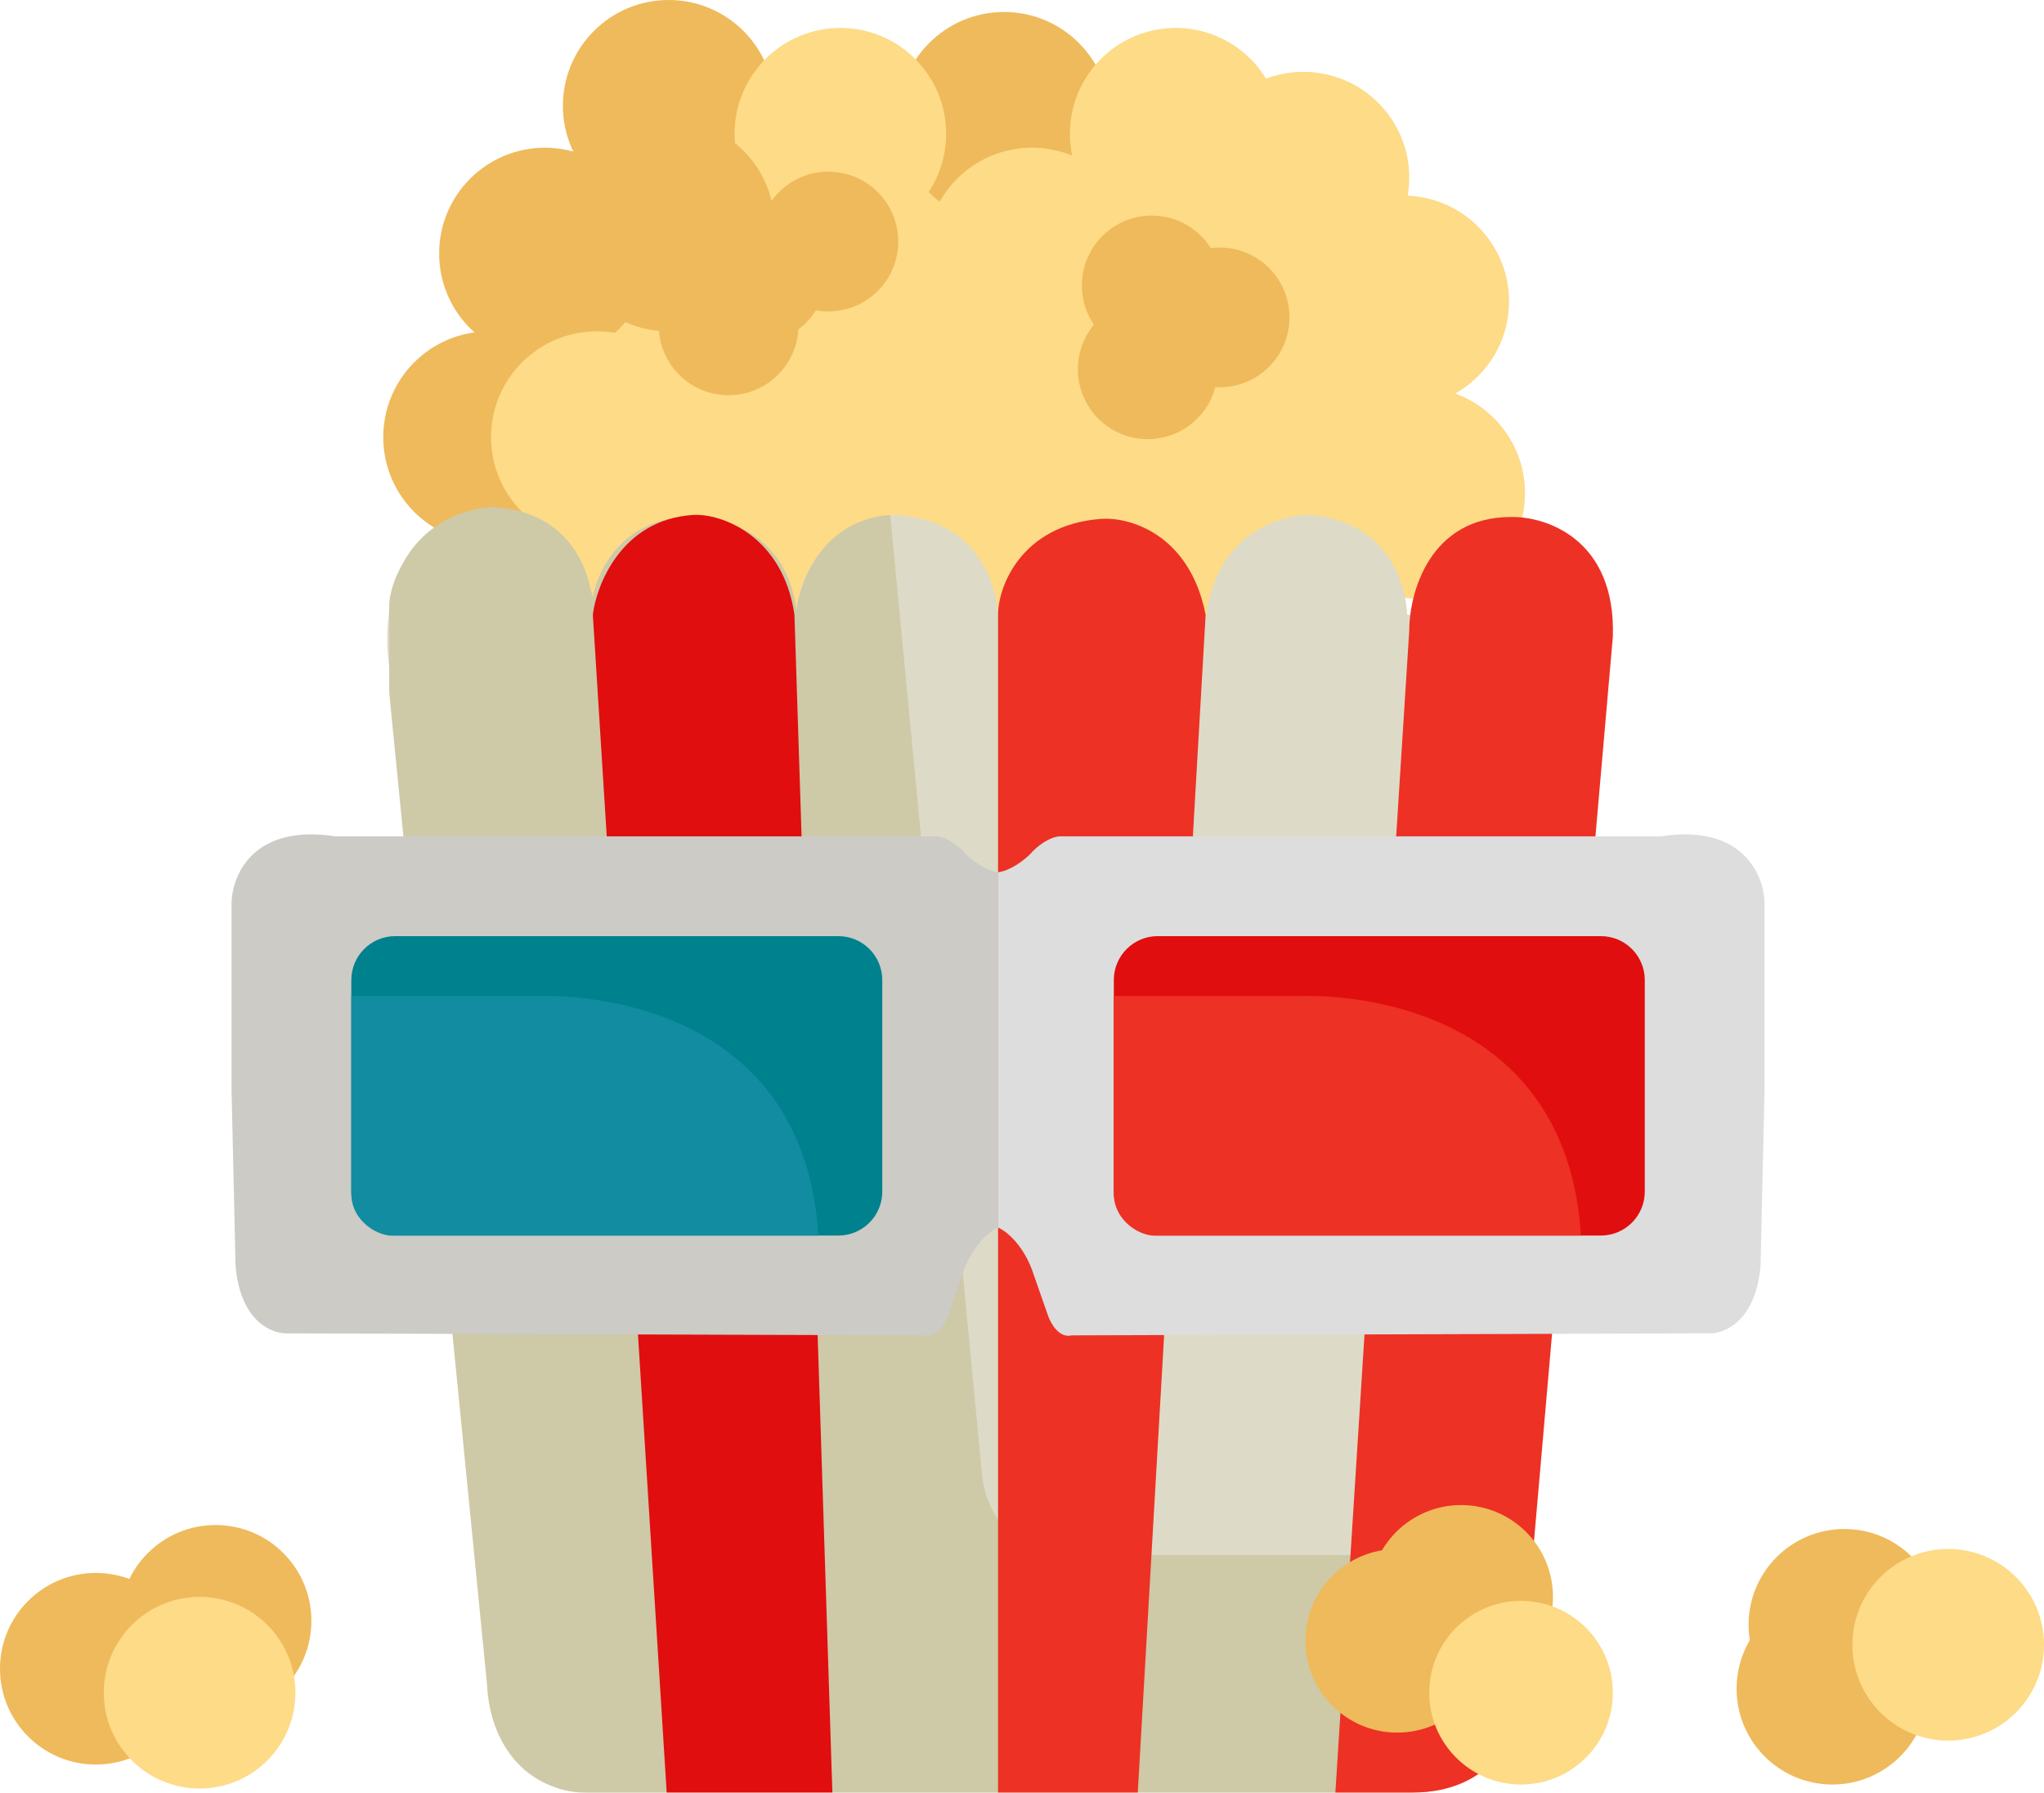
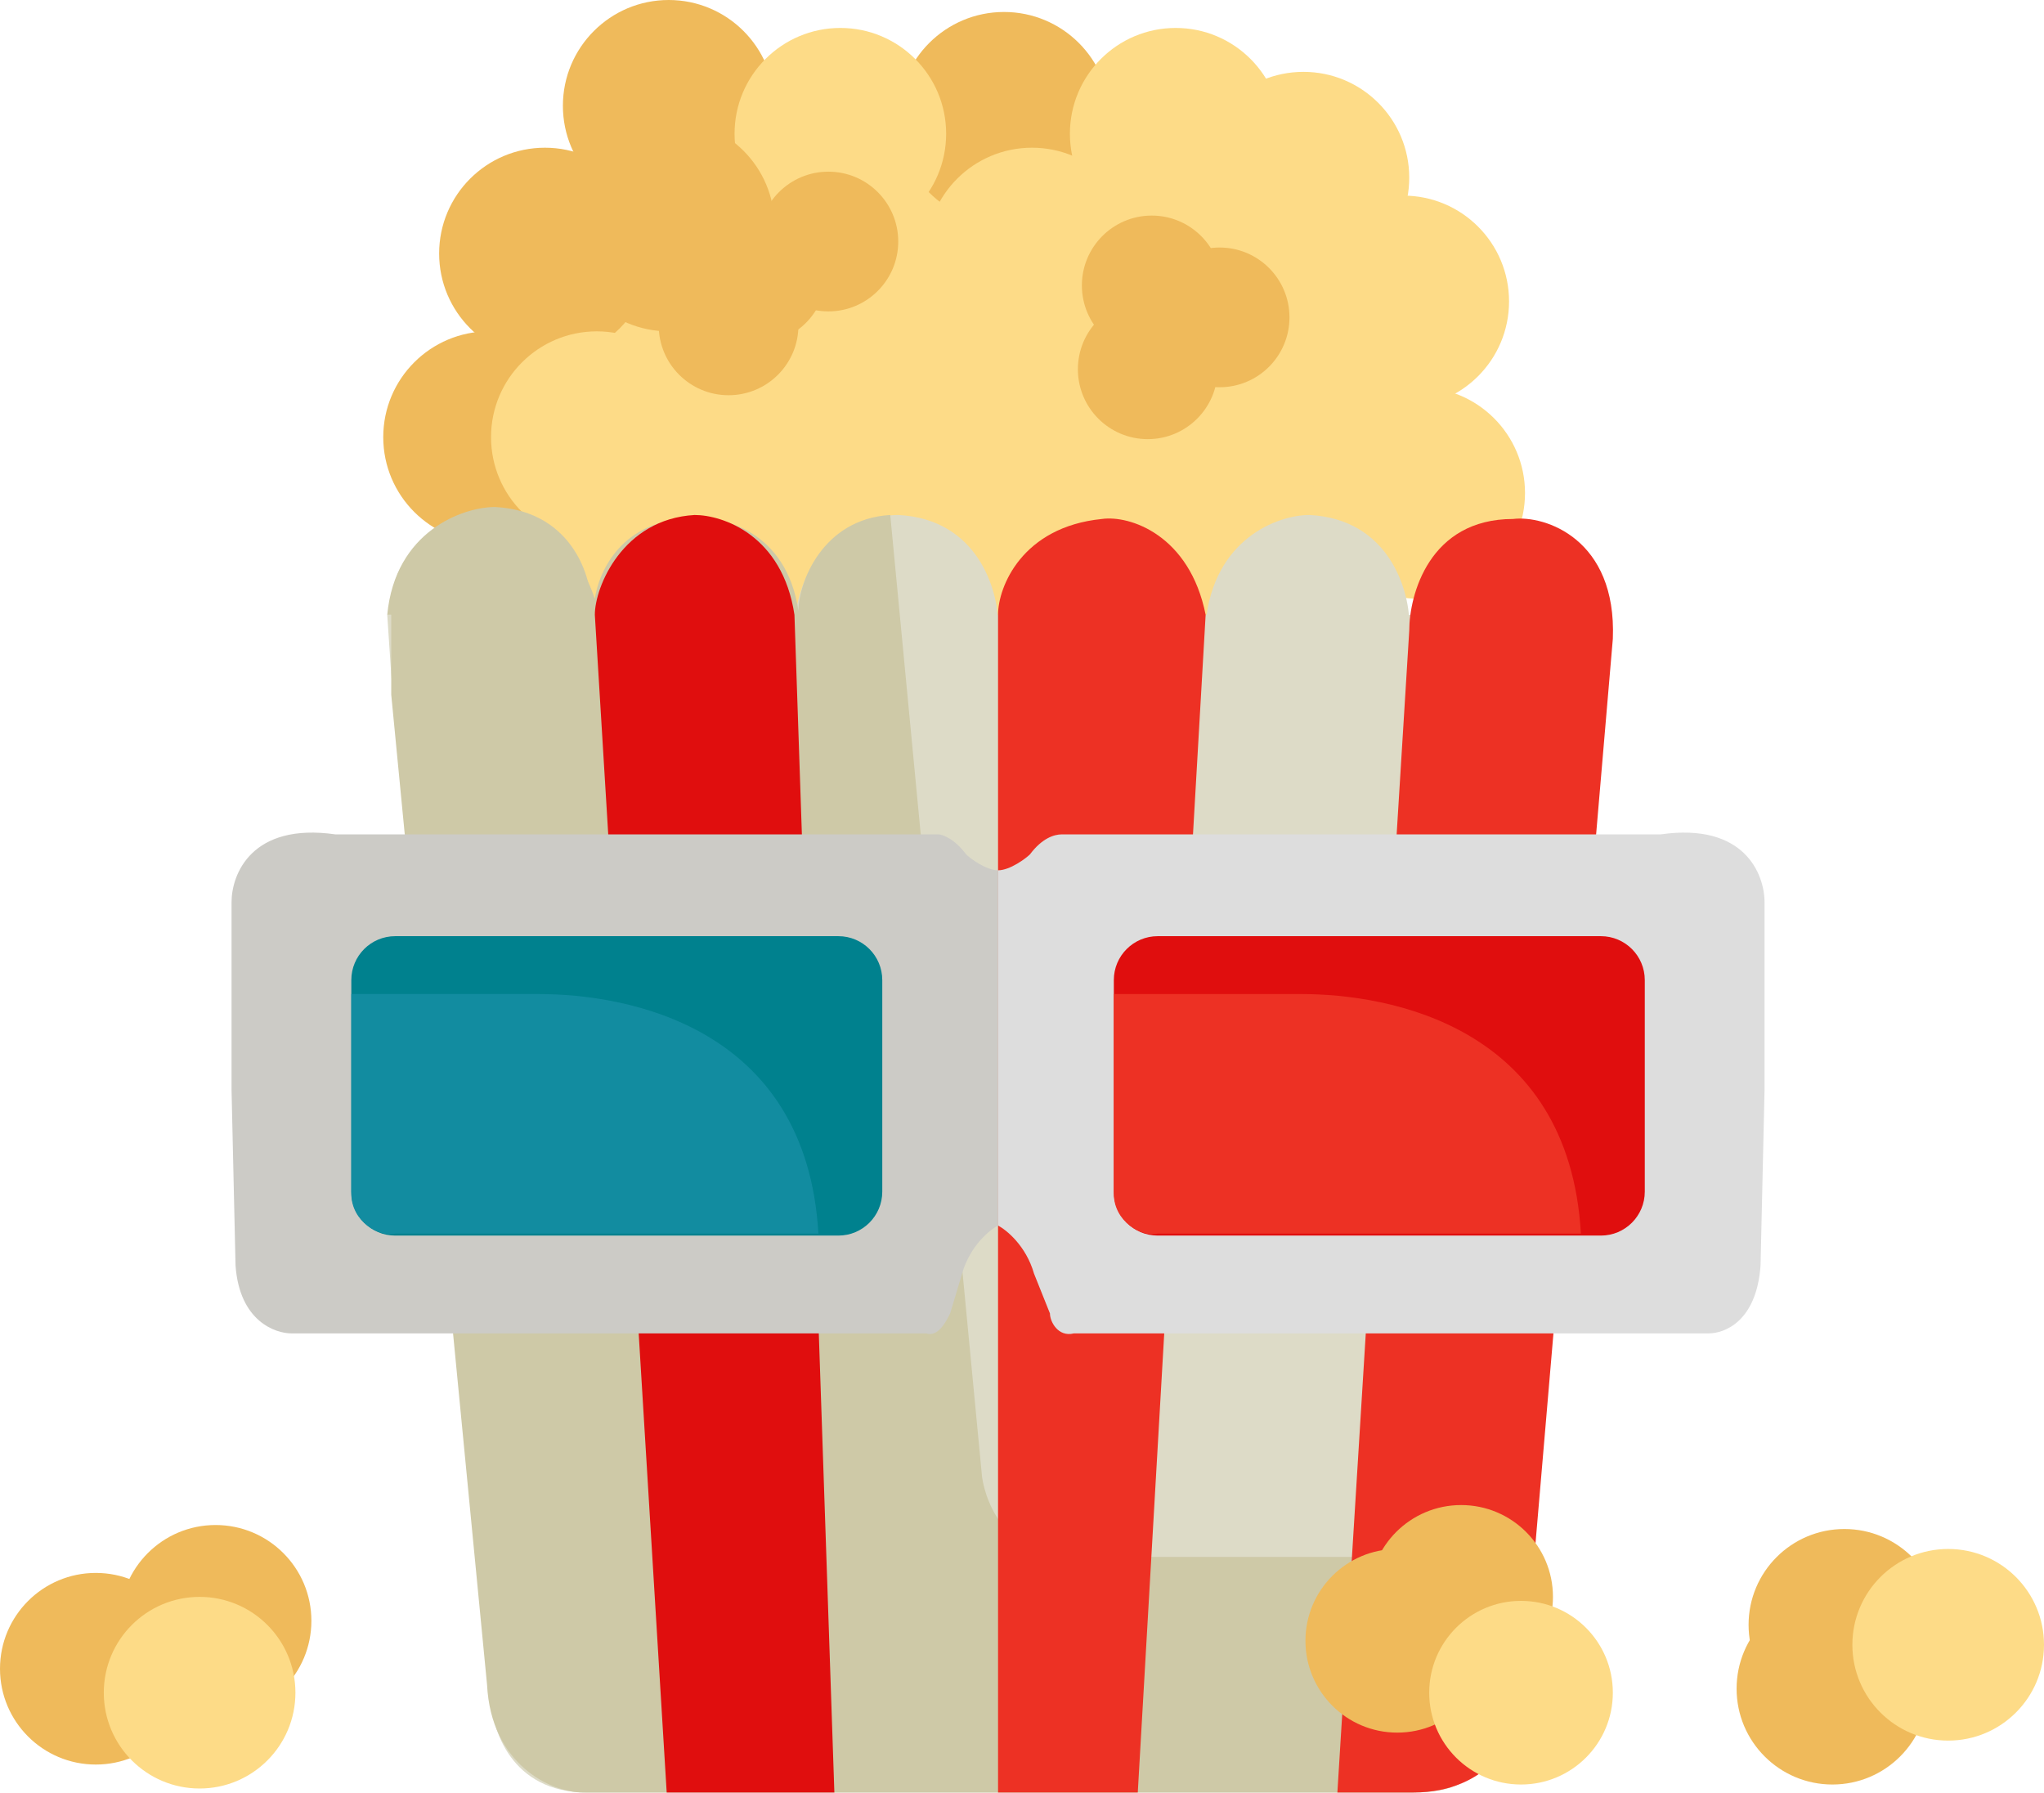
- <svg xmlns="http://www.w3.org/2000/svg" width="512" height="449" viewBox="0 0 512 449">
+ <svg xmlns="http://www.w3.org/2000/svg" viewBox="0 0 512 449">
  <path d="M137 47h206v130H137z" fill="#FDDB87" />
  <circle cx="251.5" cy="29.5" r="26.5" fill="#EFBA5B" />
  <circle cx="294.5" cy="33.5" r="26.5" fill="#FDDB87" />
  <circle cx="351.5" cy="75.5" r="26.5" fill="#FDDB87" />
  <circle cx="355.5" cy="123.5" r="26.5" fill="#FDDB87" />
  <circle cx="167.5" cy="26.5" r="26.5" fill="#EFBA5B" />
  <circle cx="210.5" cy="33.5" r="26.5" fill="#FDDB87" />
  <circle cx="136.5" cy="63.5" r="26.5" fill="#EFBA5B" />
  <circle cx="122.5" cy="109.5" r="26.5" fill="#EFBA5B" />
  <circle cx="149.5" cy="109.5" r="26.5" fill="#FDDB87" />
  <circle cx="167.5" cy="56.5" r="26.5" fill="#EFBA5B" />
  <circle cx="305.5" cy="109.5" r="26.5" fill="#FDDB87" />
  <circle cx="258.5" cy="63.5" r="26.5" fill="#FDDB87" />
  <circle cx="220.5" cy="82.5" r="26.5" fill="#FDDB87" />
  <circle cx="326.5" cy="44.5" r="26.5" fill="#FDDB87" />
  <circle cx="287.5" cy="92.5" r="17.5" fill="#EFBA5B" />
  <circle cx="182.5" cy="81.5" r="17.5" fill="#EFBA5B" />
  <circle cx="305.5" cy="79.5" r="17.5" fill="#EFBA5B" />
  <circle cx="207.5" cy="60.5" r="17.5" fill="#EFBA5B" />
  <circle cx="288.5" cy="71.5" r="17.5" fill="#EFBA5B" />
  <circle cx="189.5" cy="68.5" r="17.5" fill="#EFBA5B" />
-   <path d="M327.5 129c20.8 1.2 25.333 18.5 25 27H302c1.6-21.2 17.667-26.833 25.5-27Zm-103 0c20.8 1.2 25.833 18.5 25.5 27h-51c1.6-21.2 17.667-26.833 25.5-27Z" fill="#DDDBC7" />
-   <path d="m123.5 127c20.8 1.2 25.332 18.5 24.999 27h-51.102c1.6-21.2 18.269-26.833 26.103-27z" fill="#CEC9A7" />
-   <path d="m122.7 425-25-256.5c-0.856-5.525-0.88-10.332-0.296-14.5h152.8v295h-103c-18.8-0.4-24.167-16.167-24.5-24z" fill="#DDDBC7" />
-   <path d="m377.5 425 25-256.5c.856-5.525.881-10.332.296-14.5H250v295h103c18.8-.4 24.167-16.167 24.5-24Z" fill="#DDDBC7" />
-   <path d="M246 369.5 223 129c-16.8 1.2-22.667 16.5-23.5 24-2.4-19.6-18.667-23.833-26.5-23.5-16.8 0-23.333 13.333-24.5 20-5.2-17.2-19.167-20.5-25.5-20-18.8.4-24.833 14.5-25.5 21.5v22.5L122 422c1 20 15.5 27 24 27h207.5c10 0 13.333-3.167 14.5-4.5l7-13.5-7.5-41.5H272c-19.2 2.4-25.333-12.333-26-20Z" fill="#CEC9A7" />
-   <path d="m275.5 130c-19.6 1.6-25.5 16.833-25.5 24v295h35l17-295c-4-20.4-19.333-24.667-26.5-24z" fill="#ED3124" />
-   <path d="M148.5 154 167 449h41.5L199 154c-2.8-19.6-18.167-25.5-25.5-25-18 1.2-24.167 17.833-25 25Z" fill="#E00E0E" />
-   <path d="M378.5 129.5c-20.4 0-25.5 19-25.5 28.5l-18.5 291H354c18.8 0 25.5-13.667 26.5-20L404 159.5c.8-24.4-16.667-30.167-25.5-30Z" fill="#ED3124" />
-   <path d="M442 226.492v46.5l-1 44c-1.2 14.4-9.5 17.333-13.5 17l-159 .5c-3.2.8-5.333-3-6-5l-3.5-10c-2.4-7.6-7-11.167-9-12v-89c3.2-.4 6.667-3.167 8-4.5 3.2-3.6 6.333-4.5 7.5-4.5H416c20.8-3.2 26 10 26 17Z" fill="#DDD" />
-   <rect x="279" y="234.49" width="133" height="75" rx="11" fill="#E00E0E" />
-   <path d="M325.5 249.492H279v49.5c0 7 7 11 11 10.5h106c-3.2-52-48.5-60.5-70.5-60Z" fill="#ED3124" />
-   <path d="M58 226.492v46.5l1 44c1.2 14.4 9.5 17.333 13.5 17l159 .5c3.2.8 5.333-3 6-5l3.5-10c2.4-7.6 7-11.167 9-12v-89c-3.2-.4-6.667-3.167-8-4.5-3.2-3.6-6.333-4.5-7.5-4.5H84c-20.8-3.2-26 10-26 17Z" fill="#CCCBC6" />
-   <rect x="88" y="234.49" width="133" height="75" rx="11" fill="#00818E" />
-   <path d="M134.5 249.492H88v49.5c0 7 7 11 11 10.5h106c-3.2-52-48.5-60.5-70.5-60Z" fill="#128CA0" />
+   <path d="M328 129c20 1 25 19 25 27h-51c2-21 18-27 26-27Zm-103 0c20 1 25 19 25 27h-51c2-21 18-27 26-27Z" fill="#DDDBC7" />
+   <path d="M124 127c20 1 25 19 24 27H97c2-21 19-27 27-27z" fill="#CEC9A7" />
+   <path d="M123 425 98 169l-1-15h153v295H147c-19 0-24-16-24-24zM378 425l25-256v-15H250v295h103c19 0 24-16 25-24Z" fill="#DDDBC7" />
+   <path d="m246 370-23-241c-17 1-23 17-23 24-3-20-19-24-27-23-17 0-23 13-24 20-6-18-20-21-26-20-19 0-25 14-25 21v23l24 248c1 20 16 27 24 27h208c10 0 13-3 14-4l7-14-7-41h-96c-19 2-25-13-26-20Z" fill="#CEC9A7" />
+   <path d="M276 130c-20 2-26 17-26 24v295h35l17-295c-4-20-19-25-26-24z" fill="#ED3124" />
+   <path d="m149 154 18 295h42l-10-295c-3-20-18-25-25-25-18 1-25 18-25 25Z" fill="#E00E0E" />
+   <path d="M379 130c-21 0-26 19-26 28l-18 291h19c19 0 26-14 27-20l23-269c1-25-17-31-25-30Z" fill="#ED3124" />
+   <path d="M442 226v47l-1 44c-1 14-9 17-13 17H269c-4 1-6-3-6-5l-4-10c-2-7-7-11-9-12v-89c3 0 7-3 8-4 3-4 6-5 8-5h150c21-3 26 10 26 17Z" fill="#DDD" />
+   <rect x="279" y="234.5" width="133" height="75" rx="11" fill="#E00E0E" />
+   <path d="M326 249h-47v50c0 7 7 11 11 10h106c-3-52-48-60-70-60Z" fill="#ED3124" />
+   <path d="M58 226v47l1 44c1 14 10 17 14 17h159c3 1 5-3 6-5l3-10c2-7 7-11 9-12v-89c-3 0-7-3-8-4-3-4-6-5-7-5H84c-21-3-26 10-26 17Z" fill="#CCCBC6" />
+   <rect x="88" y="234.5" width="133" height="75" rx="11" fill="#00818E" />
+   <path d="M135 249H88v50c0 7 7 11 11 10h106c-3-52-48-60-70-60Z" fill="#128CA0" />
  <circle cx="350" cy="411" r="23" fill="#EFBA5B" />
  <circle cx="366" cy="400" r="23" fill="#EFBA5B" />
  <circle cx="381" cy="424" r="23" fill="#FDDB87" />
  <circle cx="24" cy="418" r="24" fill="#EFBA5B" />
  <circle cx="54" cy="406" r="24" fill="#EFBA5B" />
  <circle cx="50" cy="424" r="24" fill="#FDDB87" />
  <circle cx="462" cy="407" r="24" fill="#EFBA5B" />
  <circle cx="459" cy="423" r="24" fill="#EFBA5B" />
  <circle cx="488" cy="412" r="24" fill="#FDDB87" />
</svg>
